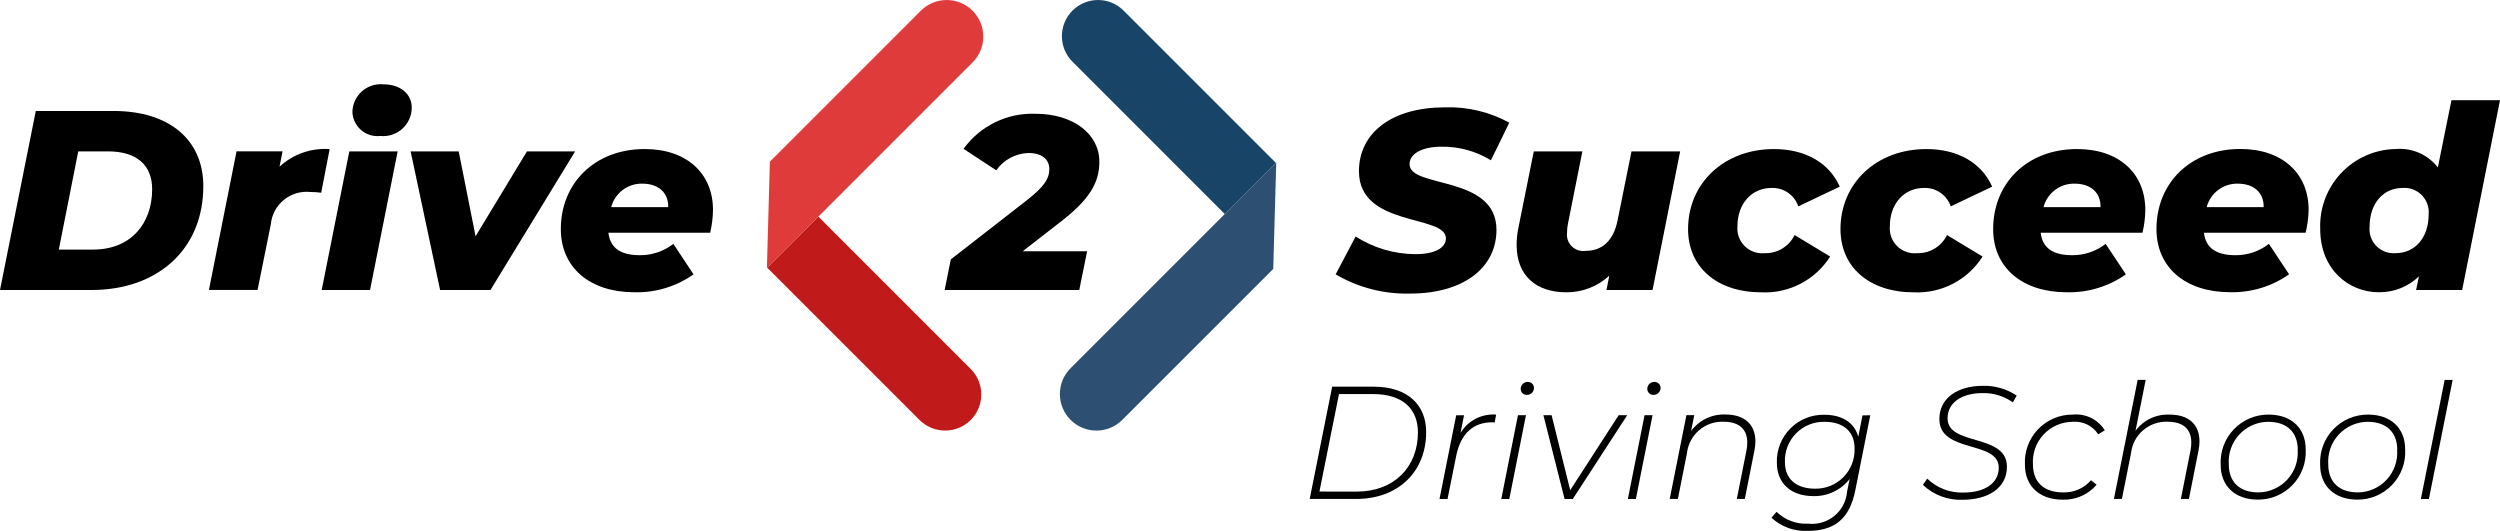
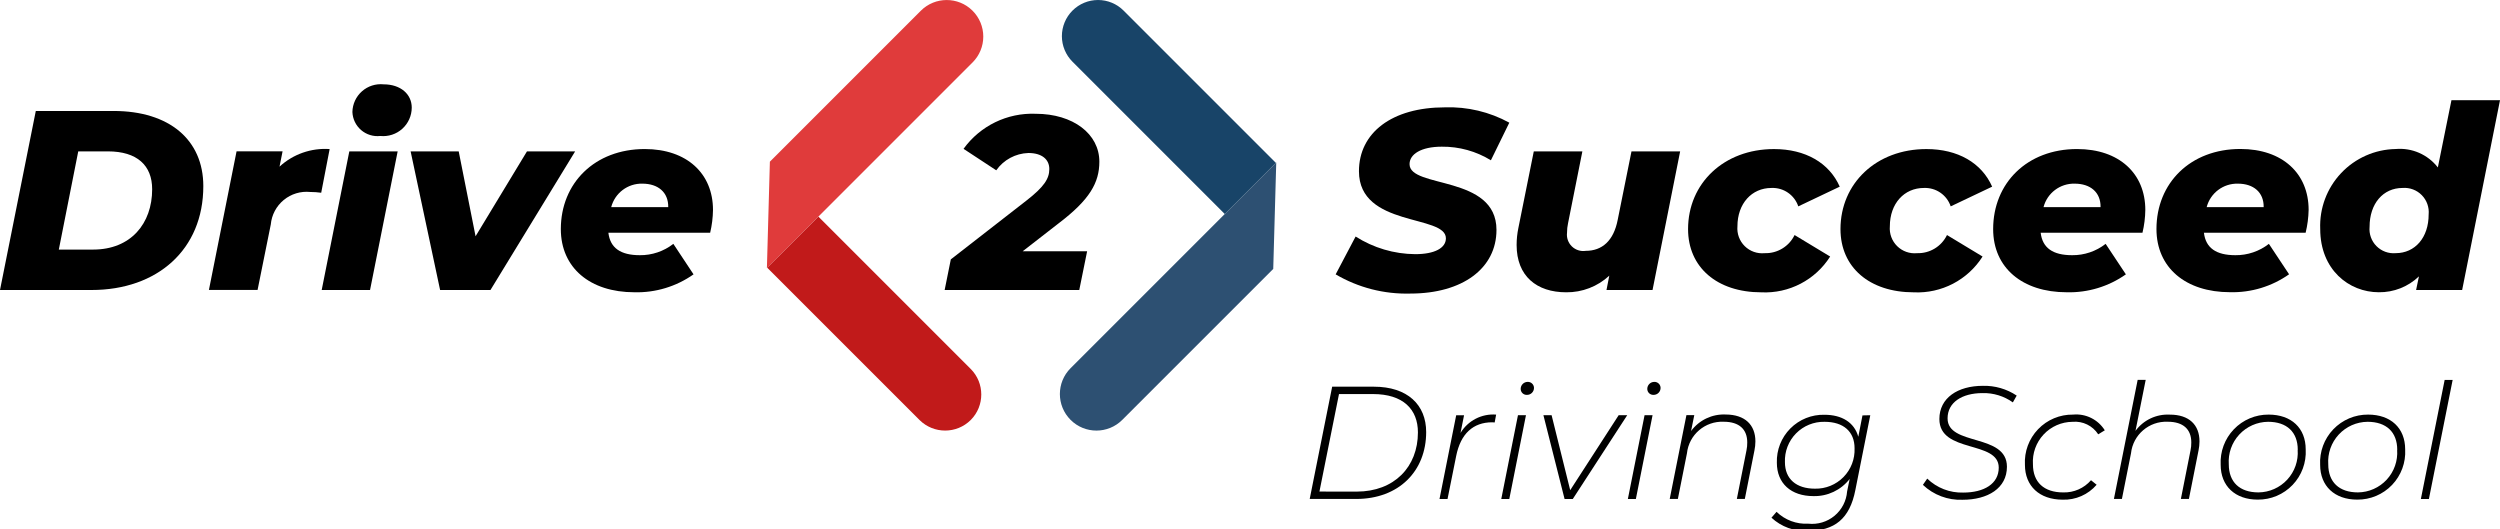
- <svg xmlns="http://www.w3.org/2000/svg" width="260" height="55.211" viewBox="0 0 260 55.211">
+ <svg xmlns="http://www.w3.org/2000/svg" width="260" height="55" viewBox="0 0 260 55">
  <g id="Layer_2" data-name="Layer 2" transform="translate(0 0.002)">
    <g id="Layer_1" data-name="Layer 1" transform="translate(0 -0.002)">
      <path id="Path_2" data-name="Path 2" d="M338.23,27.893l5.353-5.353L359.618,6.505a3.8,3.8,0,0,0,0-5.379h0a3.808,3.808,0,0,0-5.379,0l-15.7,15.7Z" transform="translate(-258.472 -0.011)" fill="#e03b3b" />
      <path id="Path_3" data-name="Path 3" d="M343.7,95.54l15.837,15.837a3.759,3.759,0,0,1,0,5.318h0a3.773,3.773,0,0,1-5.315,0L338.38,100.855Z" transform="translate(-258.586 -73.01)" fill="#c11a1a" />
      <path id="Path_4" data-name="Path 4" d="M489.936,71.68l-5.353,5.353L468.548,93.068a3.8,3.8,0,0,0,0,5.376h0a3.8,3.8,0,0,0,5.376,0l15.7-15.7Z" transform="translate(-357.207 -54.777)" fill="#2d5072" />
      <path id="Path_5" data-name="Path 5" d="M485.267,22.255,469.43,6.415a3.756,3.756,0,0,1,0-5.315h0a3.756,3.756,0,0,1,5.315,0l15.837,15.837Z" transform="translate(-357.892 0.002)" fill="#184468" />
      <path id="Path_6" data-name="Path 6" d="M424.762,64.46h6.7l-.818,4.03h-14l.641-3.183,7.855-6.11c1.849-1.438,2.389-2.285,2.389-3.287s-.771-1.667-2.181-1.667a4.248,4.248,0,0,0-3.339,1.8l-3.4-2.233a8.817,8.817,0,0,1,7.5-3.646c3.9,0,6.624,2.1,6.624,4.98,0,2.181-1,3.952-4.209,6.393Z" transform="translate(-318.4 -38.331)" />
      <path id="Path_7" data-name="Path 7" d="M3.723,48.94h8.086c5.8,0,9.336,3,9.336,7.819,0,6.6-4.787,10.8-11.623,10.8H0ZM9.682,63.355c3.936,0,6.143-2.714,6.143-6.277,0-2.474-1.568-3.936-4.6-3.936H8.138L6.117,63.355Z" transform="translate(0 -37.399)" />
      <path id="Path_8" data-name="Path 8" d="M104.695,65.74l-.877,4.542a8.705,8.705,0,0,0-1.144-.08,3.739,3.739,0,0,0-4.1,3.379L97.2,80.389H92.14l2.875-14.415H99.8l-.318,1.594A6.989,6.989,0,0,1,104.695,65.74Z" transform="translate(-70.412 -50.237)" />
      <path id="Path_9" data-name="Path 9" d="M144.752,44.178h5.028l-2.872,14.415H141.88Zm.321-4.1a2.948,2.948,0,0,1,3.245-2.872c1.783,0,2.926,1.035,2.926,2.419a2.972,2.972,0,0,1-3.273,2.952A2.61,2.61,0,0,1,145.073,40.082Z" transform="translate(-108.423 -28.435)" />
      <path id="Path_10" data-name="Path 10" d="M198.21,66.76l-8.805,14.415h-5.24L181.1,66.76h5l1.754,8.829L193.2,66.76Z" transform="translate(-138.395 -51.017)" />
      <path id="Path_11" data-name="Path 11" d="M262.873,74.431H252.287c.186,1.594,1.276,2.339,3.271,2.339a5.572,5.572,0,0,0,3.485-1.179l2.1,3.172A10.212,10.212,0,0,1,255,80.626c-4.629,0-7.659-2.554-7.659-6.57,0-4.789,3.537-8.326,8.725-8.326,4.388,0,7.1,2.554,7.1,6.332A10.986,10.986,0,0,1,262.873,74.431Zm-10.293-2.66h5.931c.026-1.545-1.063-2.441-2.686-2.441A3.27,3.27,0,0,0,252.58,71.771Z" transform="translate(-189.015 -50.23)" />
      <path id="Path_12" data-name="Path 12" d="M589.07,64.71l2.075-3.936a11.694,11.694,0,0,0,6.2,1.835c2.021,0,3.19-.639,3.19-1.651,0-2.5-9.043-1.118-9.043-6.971,0-4.009,3.431-6.647,8.937-6.647a13.02,13.02,0,0,1,6.7,1.594l-1.915,3.912a9.579,9.579,0,0,0-5.108-1.415c-2.181,0-3.351.8-3.351,1.809-.028,2.561,9.039,1.094,9.039,6.843,0,3.99-3.511,6.624-8.961,6.624A14.521,14.521,0,0,1,589.07,64.71Z" transform="translate(-450.161 -36.176)" />
      <path id="Path_13" data-name="Path 13" d="M685.879,66.76l-2.872,14.415h-4.789l.292-1.49a6.483,6.483,0,0,1-4.48,1.731c-3.065,0-5.159-1.677-5.159-4.921a8.735,8.735,0,0,1,.186-1.783l1.6-7.952h5.053l-1.49,7.473a4.587,4.587,0,0,0-.106.986,1.7,1.7,0,0,0,1.943,1.886c1.7,0,2.9-1.038,3.325-3.216l1.436-7.129Z" transform="translate(-511.143 -51.017)" />
      <path id="Path_14" data-name="Path 14" d="M744.49,74.066c0-4.761,3.723-8.326,8.935-8.326,3.273,0,5.747,1.436,6.839,3.91L755.953,71.7a2.811,2.811,0,0,0-2.792-1.915c-2.049,0-3.537,1.622-3.537,3.988a2.583,2.583,0,0,0,2.83,2.794,3.342,3.342,0,0,0,3.113-1.886l3.7,2.235a8.014,8.014,0,0,1-7.155,3.723C747.494,80.636,744.49,78.028,744.49,74.066Z" transform="translate(-568.931 -50.237)" />
      <path id="Path_15" data-name="Path 15" d="M811.71,74.066c0-4.761,3.723-8.326,8.935-8.326,3.273,0,5.747,1.436,6.839,3.91L823.173,71.7a2.811,2.811,0,0,0-2.792-1.915c-2.049,0-3.537,1.622-3.537,3.988a2.584,2.584,0,0,0,2.83,2.794,3.342,3.342,0,0,0,3.113-1.886l3.7,2.235a8.016,8.016,0,0,1-7.157,3.723C814.714,80.636,811.71,78.028,811.71,74.066Z" transform="translate(-620.3 -50.237)" />
      <path id="Path_16" data-name="Path 16" d="M894.573,74.431h-10.59c.186,1.594,1.276,2.339,3.271,2.339a5.563,5.563,0,0,0,3.485-1.179l2.106,3.172a10.213,10.213,0,0,1-6.145,1.863c-4.627,0-7.659-2.554-7.659-6.57,0-4.789,3.537-8.326,8.725-8.326,4.391,0,7.1,2.554,7.1,6.332a10.848,10.848,0,0,1-.295,2.37Zm-10.293-2.66h5.931c.026-1.545-1.063-2.441-2.691-2.441A3.268,3.268,0,0,0,884.28,71.771Z" transform="translate(-671.753 -50.23)" />
      <path id="Path_17" data-name="Path 17" d="M966.586,74.408H956.006c.186,1.594,1.278,2.339,3.273,2.339a5.56,5.56,0,0,0,3.483-1.179l2.1,3.165a10.194,10.194,0,0,1-6.131,1.863c-4.629,0-7.661-2.554-7.661-6.57,0-4.789,3.537-8.326,8.725-8.326,4.388,0,7.1,2.554,7.1,6.332a10.975,10.975,0,0,1-.311,2.377Zm-10.3-2.66h5.933c.026-1.545-1.063-2.441-2.681-2.441A3.274,3.274,0,0,0,956.291,71.749Z" transform="translate(-726.798 -50.207)" />
      <path id="Path_18" data-name="Path 18" d="M1041.987,44.185l-3.936,19.735h-4.789l.295-1.415a5.919,5.919,0,0,1-4.176,1.651c-3.113,0-6.091-2.358-6.091-6.57a7.993,7.993,0,0,1,7.845-8.326,5,5,0,0,1,4.388,1.915l1.415-6.994Zm-7.421,11.89a2.528,2.528,0,0,0-2.712-2.766c-2.021,0-3.431,1.622-3.431,4.042a2.509,2.509,0,0,0,2.712,2.74c2.021,0,3.431-1.622,3.431-4.016Z" transform="translate(-781.987 -33.762)" />
      <path id="Path_19" data-name="Path 19" d="M579.957,170.54h4.336c3.5,0,5.44,1.886,5.44,4.716,0,4.072-2.853,6.959-7.275,6.959H577.62Zm2.551,10.911c3.905,0,6.367-2.568,6.367-6.157,0-2.4-1.535-3.988-4.671-3.988h-3.537l-2.035,10.14Z" transform="translate(-441.411 -130.324)" />
      <path id="Path_20" data-name="Path 20" d="M640.751,182.85l-.151.818c-.1,0-.165-.017-.266-.017-1.969,0-3.271,1.179-3.738,3.5l-.9,4.48h-.835l1.736-8.711h.818l-.368,1.837A3.971,3.971,0,0,1,640.751,182.85Z" transform="translate(-485.153 -139.732)" />
      <path id="Path_21" data-name="Path 21" d="M663.846,171.888h.832l-1.733,8.711h-.835Zm.283-2.735a.729.729,0,0,1,.733-.733.634.634,0,0,1,.651.615.724.724,0,0,1-.75.736.62.62,0,0,1-.634-.618Z" transform="translate(-505.978 -128.704)" />
      <path id="Path_22" data-name="Path 22" d="M689.413,183.13l-5.659,8.711H682.9l-2.2-8.711h.851l1.934,7.794,5.039-7.794Z" transform="translate(-520.184 -139.946)" />
      <path id="Path_23" data-name="Path 23" d="M719.676,171.888h.832l-1.736,8.711h-.832Zm.283-2.735a.729.729,0,0,1,.733-.733.634.634,0,0,1,.651.615.724.724,0,0,1-.75.736.62.62,0,0,1-.634-.618Z" transform="translate(-548.642 -128.704)" />
      <path id="Path_24" data-name="Path 24" d="M745.311,185.607a4.747,4.747,0,0,1-.1.943l-1,5.039h-.83l1-5.039a3.768,3.768,0,0,0,.082-.835c0-1.351-.818-2.153-2.452-2.153a3.681,3.681,0,0,0-3.82,3.287l-.943,4.74H736.4l1.736-8.711h.818l-.335,1.651a4.23,4.23,0,0,1,3.606-1.719C744.227,182.819,745.311,183.888,745.311,185.607Z" transform="translate(-562.749 -139.701)" />
      <path id="Path_25" data-name="Path 25" d="M791.547,182.954l-1.552,7.782c-.585,2.985-2.153,4.245-4.952,4.245a5.155,5.155,0,0,1-3.773-1.37L781.8,193a4.378,4.378,0,0,0,3.3,1.233,3.652,3.652,0,0,0,4.037-3.353l.267-1.3a4.622,4.622,0,0,1-3.773,1.785c-2.318,0-3.8-1.318-3.8-3.469a4.835,4.835,0,0,1,4.952-4.99c1.8,0,3.1.785,3.518,2.285l.434-2.219Zm-1.634,3.438c0-1.736-1.153-2.754-3.12-2.754a4.039,4.039,0,0,0-4.122,4.2c0,1.736,1.167,2.754,3.12,2.754A4.034,4.034,0,0,0,789.912,186.392Z" transform="translate(-597.038 -139.77)" />
      <path id="Path_26" data-name="Path 26" d="M848.06,180.46l.45-.651a5.158,5.158,0,0,0,3.738,1.453c2.186,0,3.7-.917,3.7-2.594,0-2.87-6.174-1.453-6.174-5.056,0-2.2,1.919-3.452,4.521-3.452a6.054,6.054,0,0,1,3.521,1.016l-.4.707a5.188,5.188,0,0,0-3.153-.967c-2.151,0-3.636.983-3.636,2.62-.017,2.919,6.173,1.535,6.173,5.039,0,2.235-1.985,3.436-4.622,3.436A5.669,5.669,0,0,1,848.06,180.46Z" transform="translate(-648.079 -130.034)" />
      <path id="Path_27" data-name="Path 27" d="M893.06,188.073a4.943,4.943,0,0,1,5.006-5.223,3.51,3.51,0,0,1,3.3,1.634l-.684.417a2.869,2.869,0,0,0-2.669-1.3,4.152,4.152,0,0,0-4.12,4.421c0,1.853,1.134,2.922,3.153,2.922a3.684,3.684,0,0,0,2.886-1.269l.585.472a4.464,4.464,0,0,1-3.537,1.552C894.562,191.693,893.06,190.276,893.06,188.073Z" transform="translate(-682.467 -139.732)" />
      <path id="Path_28" data-name="Path 28" d="M941.209,173.938a4.738,4.738,0,0,1-.1.943l-1,5.039h-.835l1-5.039a3.776,3.776,0,0,0,.083-.835c0-1.351-.818-2.153-2.452-2.153a3.682,3.682,0,0,0-3.82,3.287l-.943,4.74h-.832l2.469-12.38h.835l-1.061,5.3a4.156,4.156,0,0,1,3.57-1.686C940.125,171.15,941.209,172.218,941.209,173.938Z" transform="translate(-712.462 -128.032)" />
      <path id="Path_29" data-name="Path 29" d="M979.39,188.073a4.958,4.958,0,0,1,4.99-5.223c2.358,0,3.853,1.4,3.853,3.62a4.947,4.947,0,0,1-4.987,5.223C980.892,191.693,979.39,190.276,979.39,188.073Zm8.018-1.552c0-1.853-1.134-2.922-3.087-2.922a4.135,4.135,0,0,0-4.087,4.421c0,1.853,1.134,2.922,3.087,2.922a4.127,4.127,0,0,0,4.077-4.421Z" transform="translate(-748.44 -139.732)" />
      <path id="Path_30" data-name="Path 30" d="M1023.26,188.073a4.958,4.958,0,0,1,4.99-5.223c2.358,0,3.853,1.4,3.853,3.62a4.947,4.947,0,0,1-4.987,5.223C1024.762,191.693,1023.26,190.276,1023.26,188.073Zm8.018-1.552c0-1.853-1.134-2.922-3.087-2.922a4.135,4.135,0,0,0-4.087,4.421c0,1.853,1.134,2.922,3.087,2.922a4.127,4.127,0,0,0,4.077-4.421Z" transform="translate(-781.965 -139.732)" />
      <path id="Path_31" data-name="Path 31" d="M1070.169,167.57H1071l-2.469,12.38h-.835Z" transform="translate(-815.925 -128.055)" />
    </g>
  </g>
</svg>
